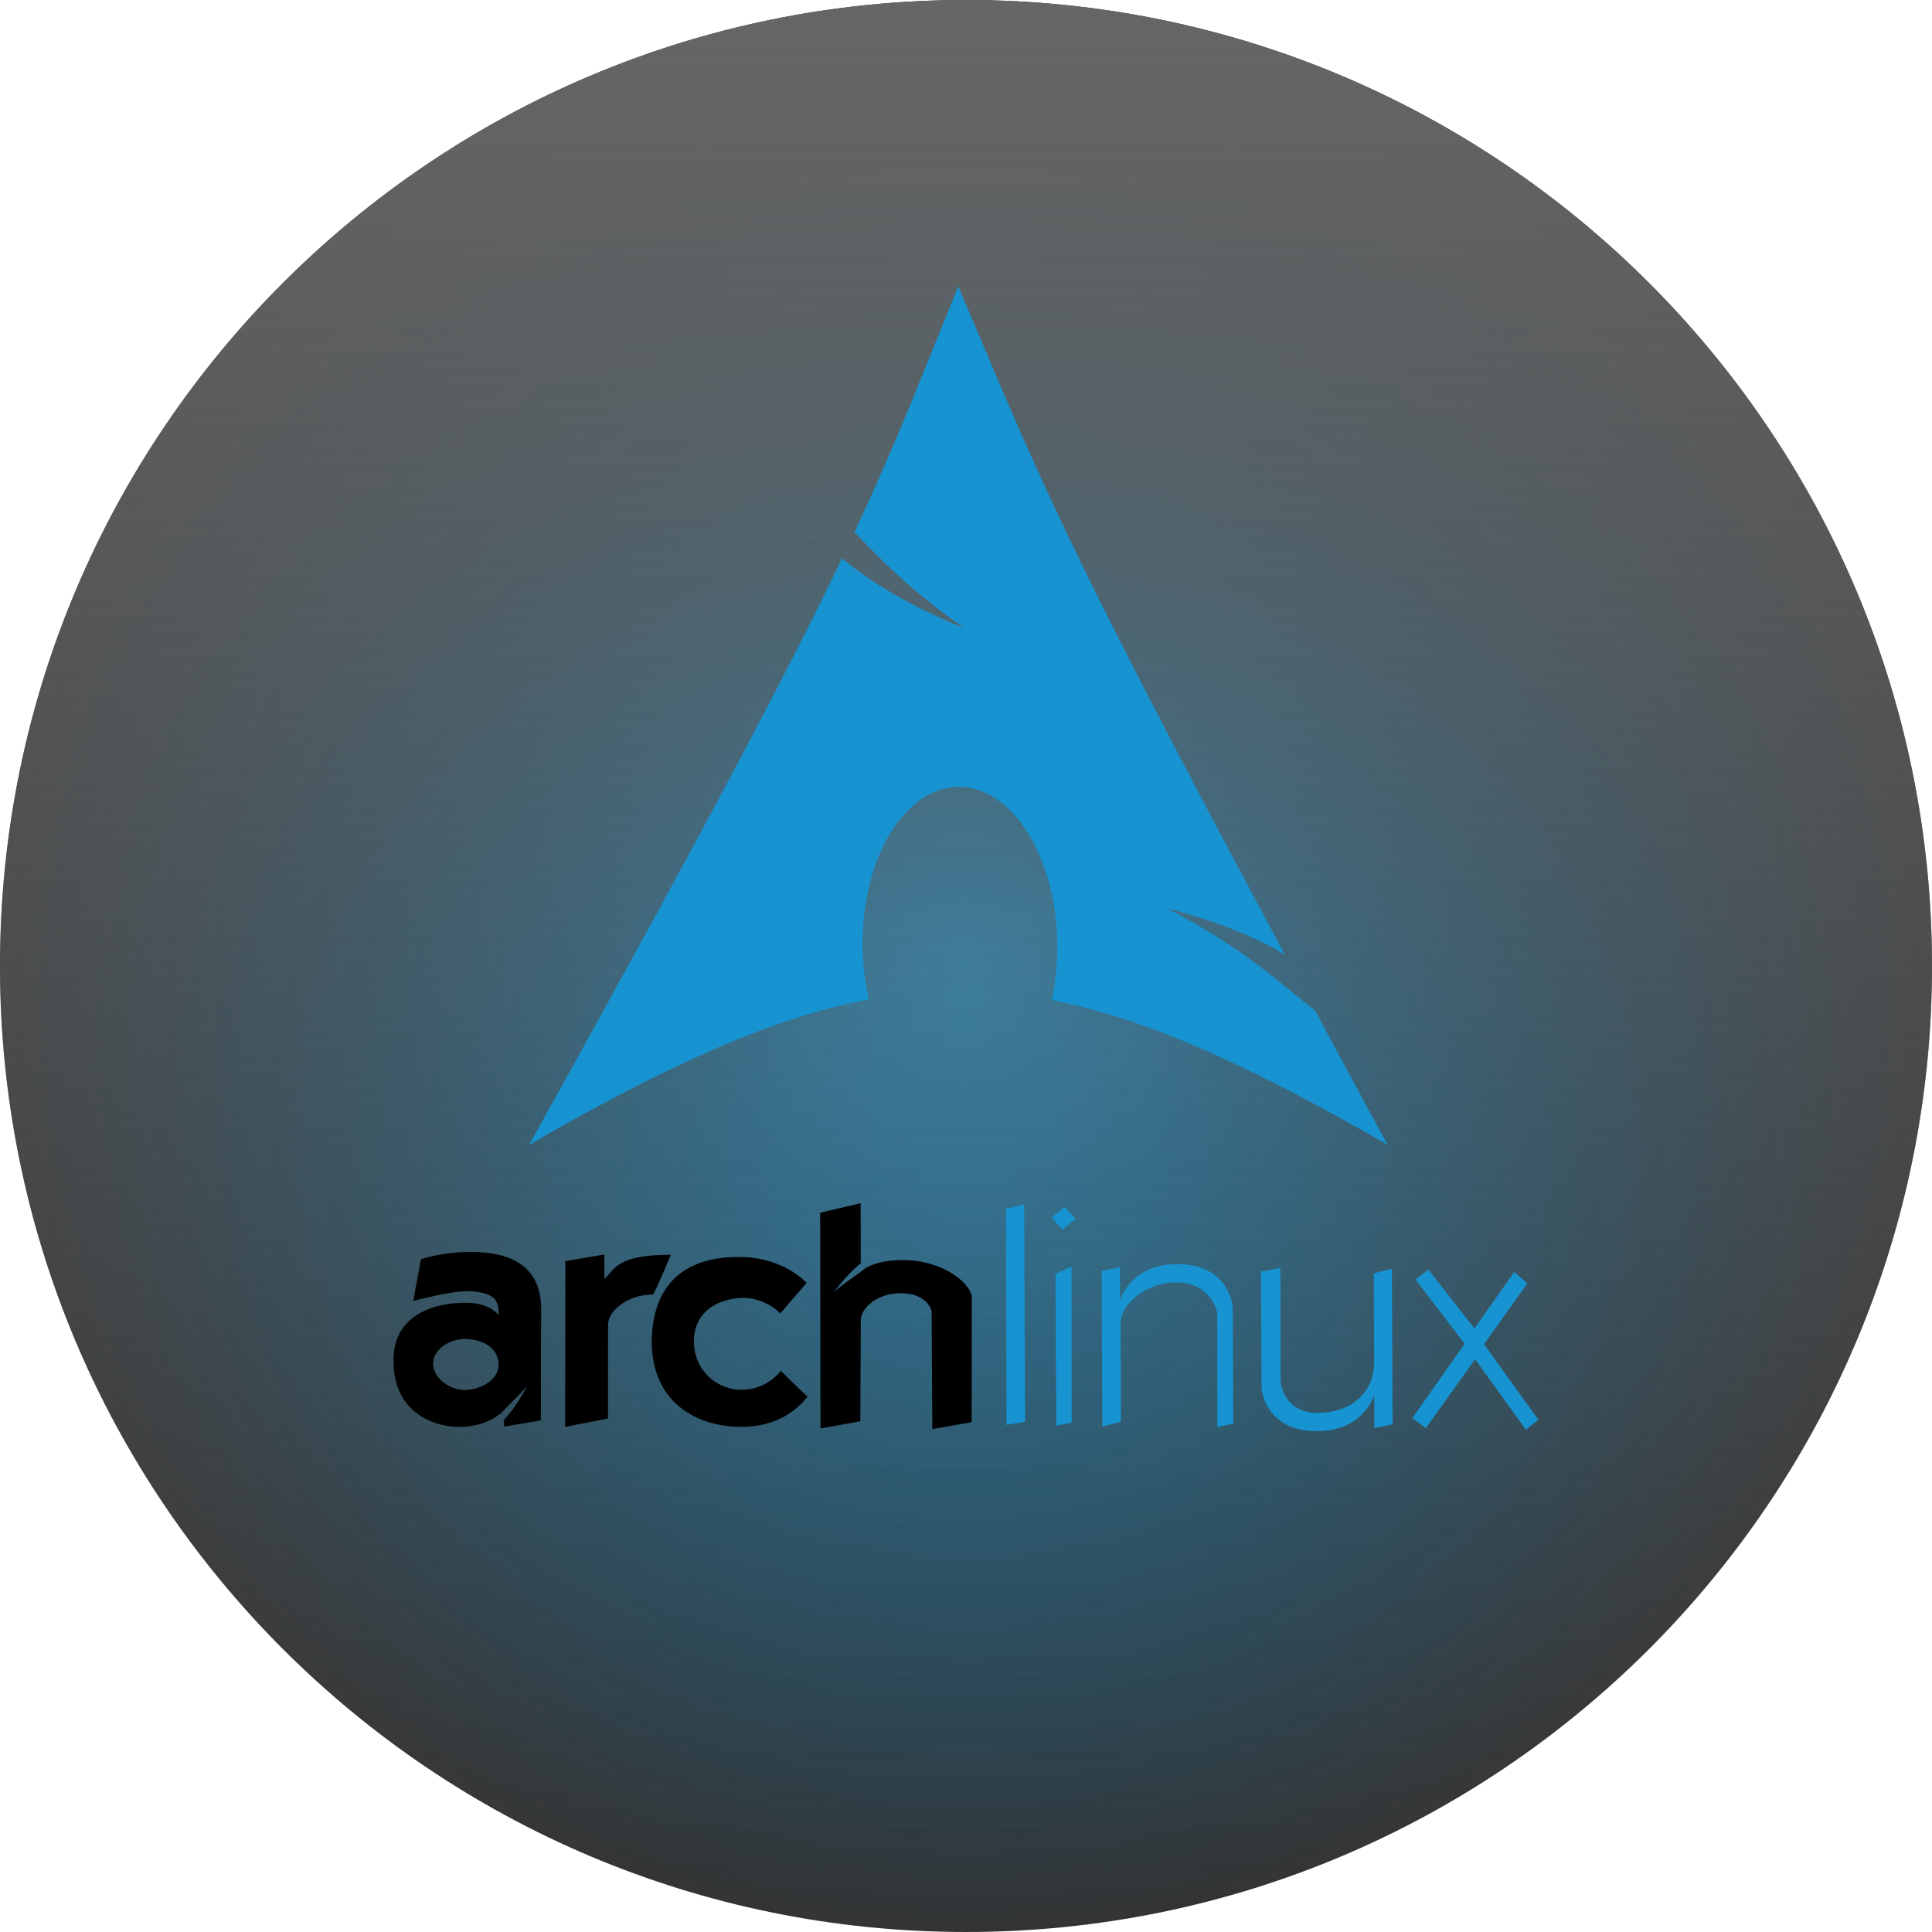
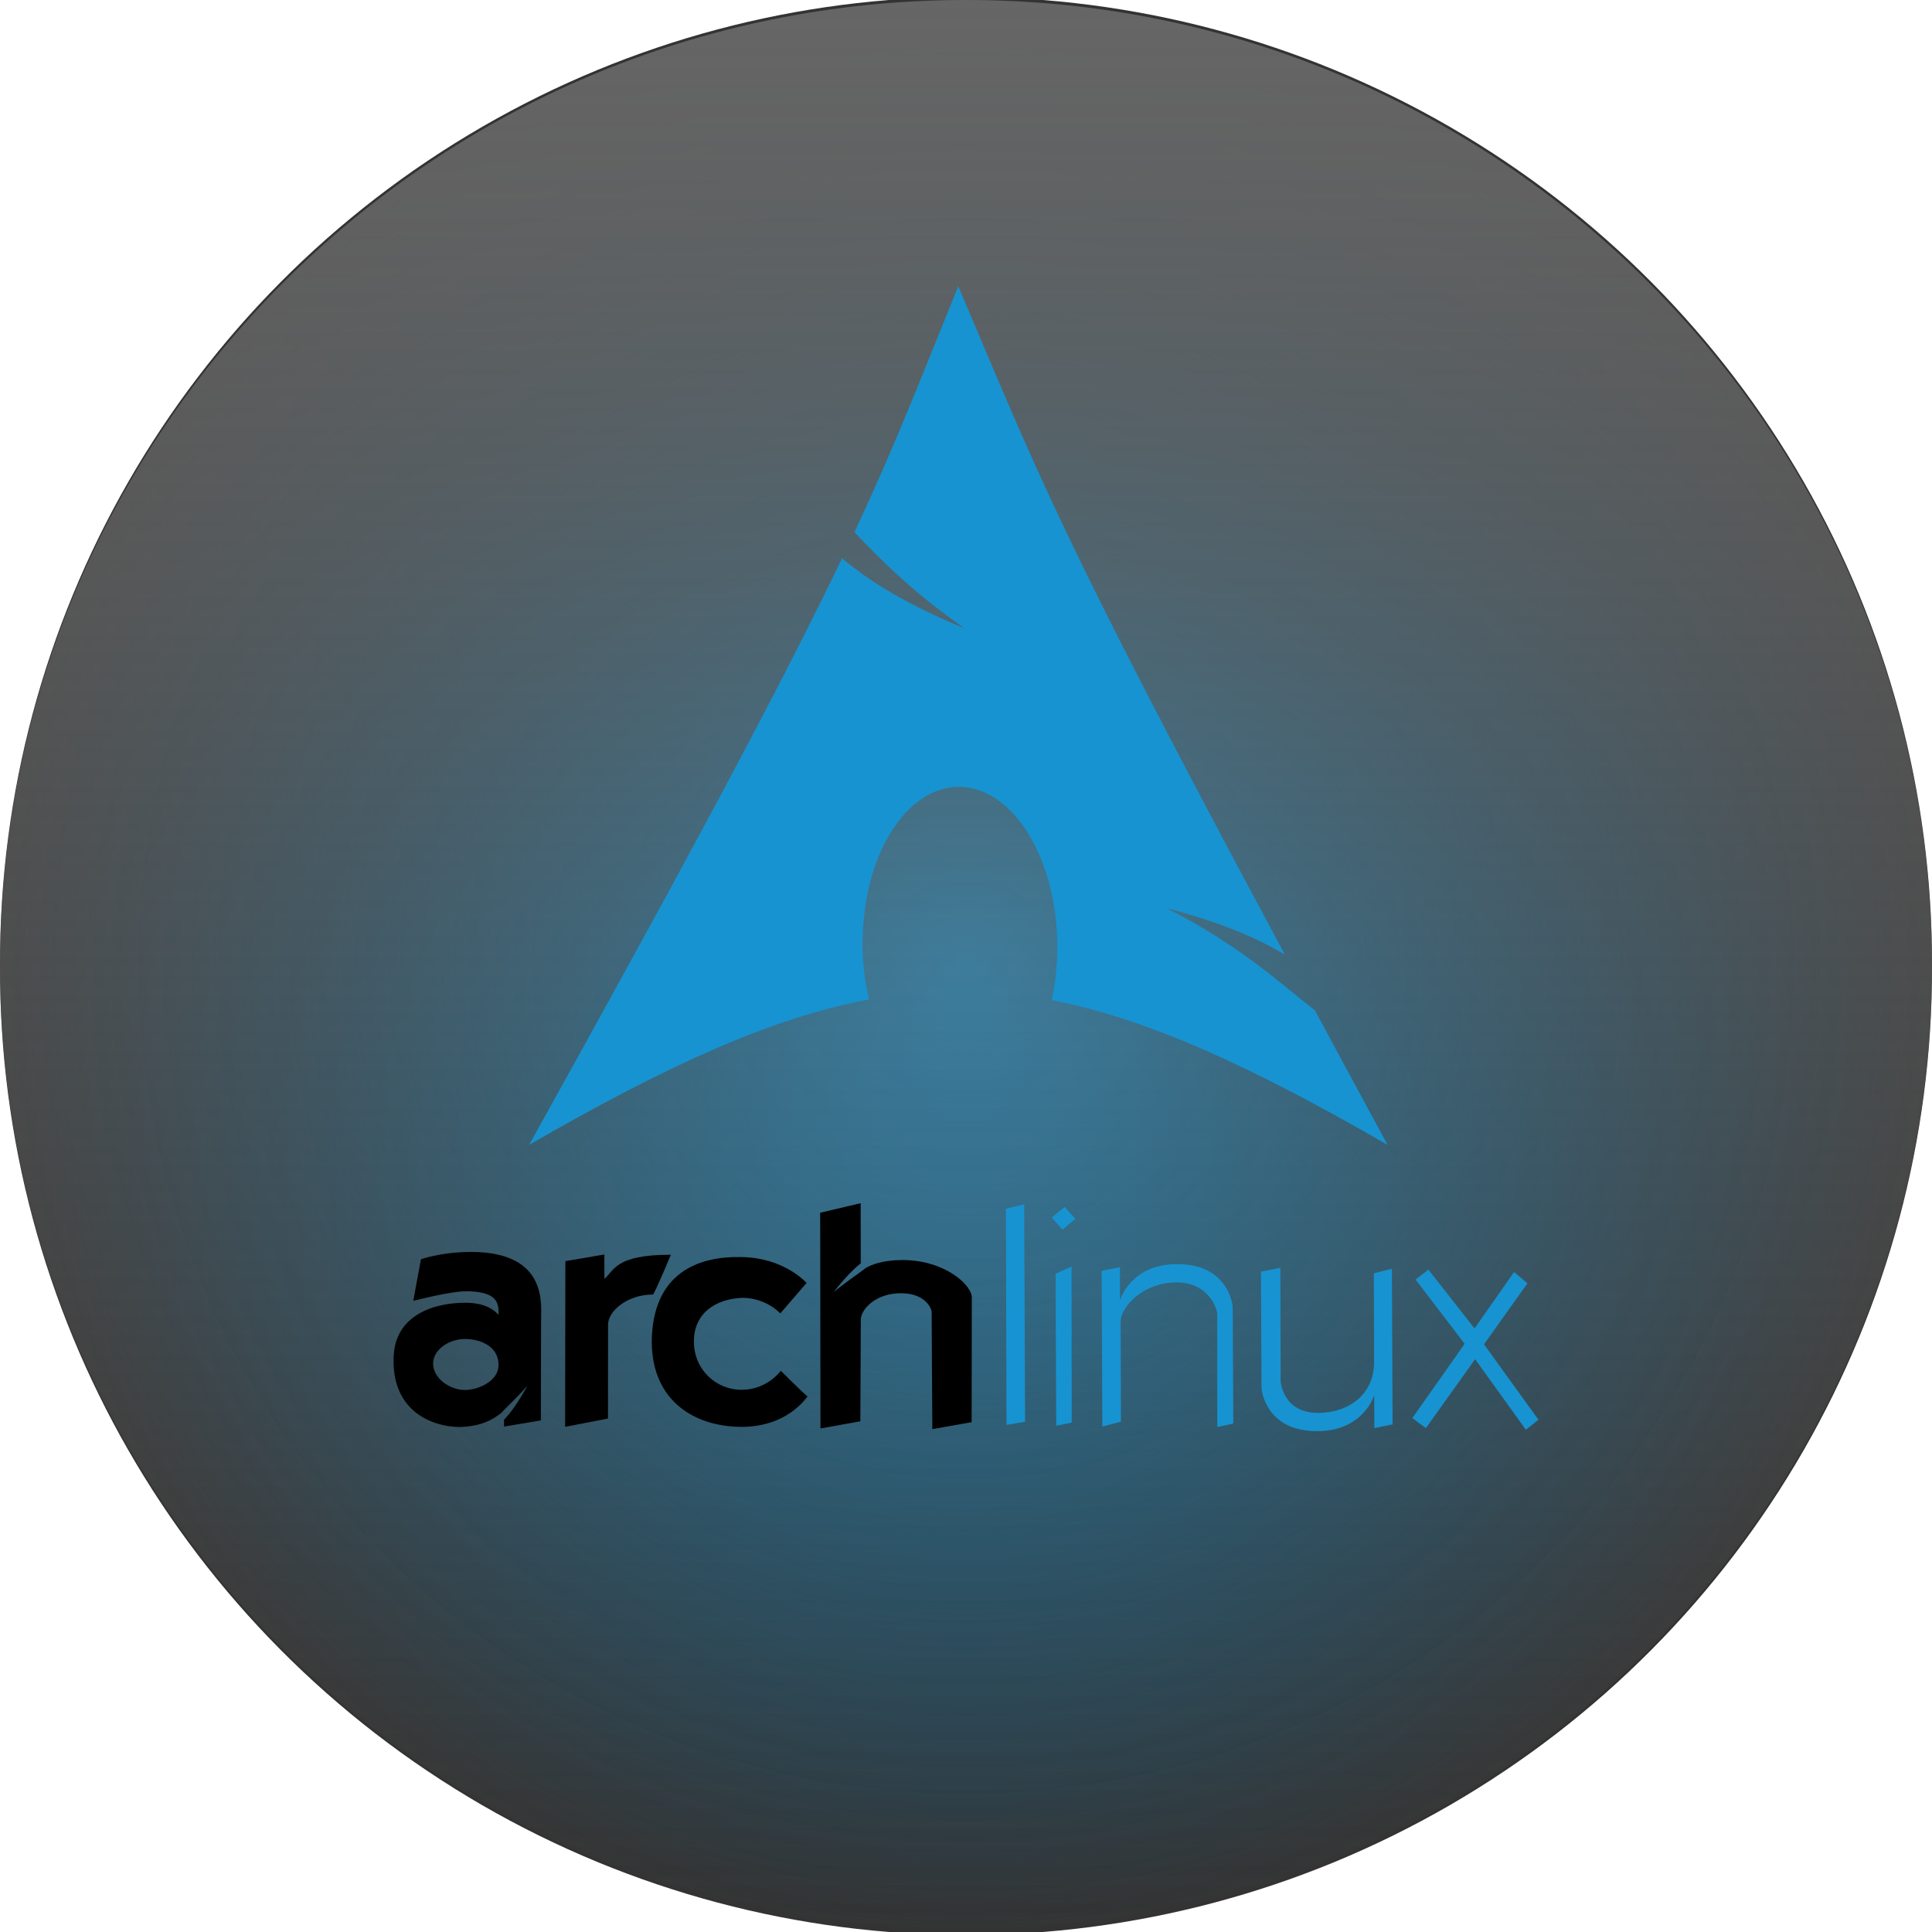
<svg xmlns="http://www.w3.org/2000/svg" xmlns:ns1="http://www.openswatchbook.org/uri/2009/osb" xmlns:xlink="http://www.w3.org/1999/xlink" id="svg3004" version="1.1" width="270" height="270" xml:space="preserve">
  <defs id="defs3008">
    <linearGradient id="linearGradient19350">
      <stop style="stop-color:#1793d1;stop-opacity:1;" offset="0" id="stop19352" />
      <stop style="stop-color:#1793d1;stop-opacity:0;" offset="1" id="stop19354" />
    </linearGradient>
    <linearGradient id="linearGradient4136">
      <stop style="stop-color:#1793d1;stop-opacity:1;" offset="0" id="stop4138" />
      <stop style="stop-color:#000000;stop-opacity:0;" offset="1" id="stop4140" />
    </linearGradient>
    <linearGradient id="linearGradient4164">
      <stop style="stop-color:#1793d1;stop-opacity:1;" offset="0" id="stop4166" />
      <stop style="stop-color:#a80030;stop-opacity:0;" offset="1" id="stop4168" />
    </linearGradient>
    <linearGradient id="linearGradient5303">
      <stop style="stop-color:#f26711;stop-opacity:1;" offset="0" id="stop5305" />
      <stop style="stop-color:#f26711;stop-opacity:0;" offset="1" id="stop5307" />
    </linearGradient>
    <linearGradient id="linearGradient5267">
      <stop style="stop-color:#666666;stop-opacity:1;" offset="0" id="stop5269" />
      <stop style="stop-color:#666666;stop-opacity:0;" offset="1" id="stop5271" />
    </linearGradient>
    <linearGradient id="linearGradient5251" ns1:paint="solid">
      <stop style="stop-color:#666666;stop-opacity:1;" offset="0" id="stop5253" />
    </linearGradient>
    <linearGradient xlink:href="#linearGradient5267" id="linearGradient5273" x1="-395.365" y1="-212.642" x2="4.763" y2="-212.642" gradientUnits="userSpaceOnUse" />
    <radialGradient xlink:href="#linearGradient5303" id="radialGradient5325" cx="-163.148" cy="-366.263" fx="-163.148" fy="-366.263" r="144.094" gradientTransform="matrix(1,0,0,0.9338842,0,-24.21576)" gradientUnits="userSpaceOnUse" />
    <radialGradient xlink:href="#linearGradient4164-9" id="radialGradient4170-9" cx="1447.778" cy="-272.917" fx="1447.778" fy="-272.917" r="223.333" gradientTransform="matrix(1,0,0,0.9751244,0,-6.788974)" gradientUnits="userSpaceOnUse" />
    <linearGradient id="linearGradient4164-9">
      <stop style="stop-color:#a80030;stop-opacity:1;" offset="0" id="stop4166-0" />
      <stop style="stop-color:#a80030;stop-opacity:0;" offset="1" id="stop4168-2" />
    </linearGradient>
    <radialGradient r="223.333" fy="-272.917" fx="1447.778" cy="-272.917" cx="1447.778" gradientTransform="matrix(1,0,0,0.9751244,0,-6.788974)" gradientUnits="userSpaceOnUse" id="radialGradient4206" xlink:href="#linearGradient4164-9" />
    <radialGradient xlink:href="#linearGradient19350" id="radialGradient19356" cx="1447.778" cy="-272.917" fx="1447.778" fy="-272.917" r="223.333" gradientTransform="matrix(1,0,0,0.9751244,0,-6.788974)" gradientUnits="userSpaceOnUse" />
    <radialGradient xlink:href="#linearGradient19350" id="radialGradient19376" gradientUnits="userSpaceOnUse" gradientTransform="matrix(1,0,0,0.9751244,0,-6.788974)" cx="1447.778" cy="-272.917" fx="1447.778" fy="-272.917" r="223.333" />
    <linearGradient xlink:href="#linearGradient5267" id="linearGradient19378" gradientUnits="userSpaceOnUse" x1="-395.365" y1="-212.642" x2="4.763" y2="-212.642" />
    <radialGradient r="125.556" fy="-292.917" fx="-318.889" cy="-292.917" cx="-318.889" gradientTransform="matrix(1,0,0,1.061947,0,18.14526)" gradientUnits="userSpaceOnUse" id="radialGradient3812" xlink:href="#linearGradient3787-8" />
    <linearGradient id="linearGradient3787-8">
      <stop style="stop-color:#000000;stop-opacity:1;" offset="0" id="stop3789-9" />
      <stop style="stop-color:#000000;stop-opacity:0;" offset="1" id="stop3791-4" />
    </linearGradient>
    <radialGradient r="125.556" fy="-292.917" fx="-318.889" cy="-292.917" cx="-318.889" gradientTransform="matrix(1,0,0,1.061947,0,18.14526)" gradientUnits="userSpaceOnUse" id="radialGradient6789" xlink:href="#linearGradient3787-8" />
    <linearGradient xlink:href="#linearGradient5267" id="linearGradient3058" gradientUnits="userSpaceOnUse" x1="-395.365" y1="-212.642" x2="4.763" y2="-212.642" />
    <radialGradient xlink:href="#linearGradient19350" id="radialGradient3060" gradientUnits="userSpaceOnUse" gradientTransform="matrix(1,0,0,0.9751244,0,-6.788974)" cx="1447.778" cy="-272.917" fx="1447.778" fy="-272.917" r="223.333" />
    <radialGradient xlink:href="#linearGradient3787-8" id="radialGradient3062" gradientUnits="userSpaceOnUse" gradientTransform="matrix(1,0,0,1.061947,0,18.14526)" cx="-318.889" cy="-292.917" fx="-318.889" fy="-292.917" r="125.556" />
    <radialGradient xlink:href="#linearGradient3787-8" id="radialGradient3083" gradientUnits="userSpaceOnUse" gradientTransform="matrix(1,0,0,1.061947,0,18.14526)" cx="-318.889" cy="-292.917" fx="-318.889" fy="-292.917" r="125.556" />
    <radialGradient xlink:href="#linearGradient19350" id="radialGradient3085" gradientUnits="userSpaceOnUse" gradientTransform="matrix(1,0,0,0.9751244,0,-6.788974)" cx="1447.778" cy="-272.917" fx="1447.778" fy="-272.917" r="223.333" />
    <linearGradient xlink:href="#linearGradient5267" id="linearGradient3087" gradientUnits="userSpaceOnUse" x1="-395.365" y1="-212.642" x2="4.763" y2="-212.642" />
+     <radialGradient xlink:href="#linearGradient3787-8" id="radialGradient3059" gradientUnits="userSpaceOnUse" gradientTransform="matrix(1,0,0,1.061947,0,18.14526)" cx="-318.889" cy="-292.917" fx="-318.889" fy="-292.917" r="125.556" />
+     <radialGradient xlink:href="#linearGradient19350" id="radialGradient3061" gradientUnits="userSpaceOnUse" gradientTransform="matrix(1,0,0,0.9751244,0,-6.788974)" cx="1447.778" cy="-272.917" fx="1447.778" fy="-272.917" r="223.333" />
+     <linearGradient xlink:href="#linearGradient5267" id="linearGradient3063" gradientUnits="userSpaceOnUse" x1="-395.365" y1="-212.642" x2="4.763" y2="-212.642" />
+     <linearGradient xlink:href="#linearGradient5267" id="linearGradient3082" gradientUnits="userSpaceOnUse" x1="-395.365" y1="-212.642" x2="4.763" y2="-212.642" />
+     <radialGradient xlink:href="#linearGradient19350" id="radialGradient3084" gradientUnits="userSpaceOnUse" gradientTransform="matrix(1,0,0,0.9751244,0,-6.788974)" cx="1447.778" cy="-272.917" fx="1447.778" fy="-272.917" r="223.333" />
+     <radialGradient xlink:href="#linearGradient3787-8" id="radialGradient3086" gradientUnits="userSpaceOnUse" gradientTransform="matrix(1,0,0,1.061947,0,18.14526)" cx="-318.889" cy="-292.917" fx="-318.889" fy="-292.917" r="125.556" />
  </defs>
  <g id="g3012" transform="matrix(1.25,0,0,-1.25,0,-512.3622)">
-     <g id="g4219" transform="translate(0,-625.8898)">
-       <path transform="matrix(1.08777,0,0,-1.008,253.295,-232.38)" d="m -34.286,-337.679 c 0,59.173 -44.452,107.143 -99.286,107.143 -54.834,0 -99.286,-47.969 -99.286,-107.143 0,-59.173 44.452,-107.143 99.286,-107.143 54.834,0 99.286,47.969 99.286,107.143 z" id="path3219" style="fill:#333333;fill-opacity:1;fill-rule:nonzero;stroke:none" />
-       <g transform="translate(-2.7324646e-6,2.2880313e-7)" id="g3064">
-         <path style="opacity:0.75;fill:url(#radialGradient3083);fill-opacity:1;fill-rule:evenodd;stroke:none" id="path5277-0" d="m -193.333,-292.917 c 0,73.638 -56.213,133.333 -125.556,133.333 -69.342,0 -125.556,-59.695 -125.556,-133.333 0,-73.638 56.213,-133.333 125.556,-133.333 69.342,0 125.556,59.695 125.556,133.333 z" transform="matrix(0,0.860177,0.81,0,345.2625,382.3009)" />
-         <path style="fill:url(#radialGradient3085);fill-opacity:1;fill-rule:nonzero;stroke:none" id="path4162" d="m 1671.111,-272.917 c 0,120.275 -99.99,217.778 -223.333,217.778 -123.344,0 -223.333,-97.502 -223.333,-217.778 0,-120.275 99.99,-217.778 223.333,-217.778 123.344,0 223.333,97.502 223.333,217.778 z" transform="matrix(0.4835821,0,0,-0.4959184,-592.1194,-27.34439)" />
-         <path style="fill:url(#linearGradient3087);fill-opacity:1;fill-rule:evenodd;stroke:none" id="path3806" d="m 4.763,-212.642 c 0,102.6 -89.572,185.774 -200.064,185.774 -110.493,0 -200.064,-83.174 -200.064,-185.774 0,-102.6 89.572,-185.774 200.064,-185.774 110.493,0 200.064,83.174 200.064,185.774 z" transform="matrix(0,-0.5398262,-0.5813513,0,-15.61973,2.571423)" />
-         <g id="g19335" transform="matrix(0.8888889,0,0,0.8888888,12,13.33334)">
-           <path style="fill:#1793d1;fill-opacity:1;fill-rule:evenodd;stroke:none" id="path2518" d="m 107.028,192 c -4.807,-11.785 -7.706,-19.495 -13.058,-30.93 3.281,-3.478 7.309,-7.529 13.85,-12.104 -7.032,2.894 -11.829,5.799 -15.414,8.814 -6.849,-14.293 -17.581,-34.652 -39.358,-73.78 17.116,9.881 30.384,15.973 42.749,18.298 -0.531,2.284 -0.833,4.754 -0.812,7.331 l 0.02,0.548 c 0.272,10.966 5.976,19.398 12.733,18.826 6.757,-0.573 12.01,-9.932 11.738,-20.897 -0.051,-2.063 -0.284,-4.048 -0.691,-5.889 12.231,-2.393 25.357,-8.469 42.241,-18.217 -3.329,6.129 -6.301,11.655 -9.139,16.917 -4.47,3.465 -9.133,7.974 -18.643,12.855 6.537,-1.699 11.217,-3.658 14.866,-5.849 -28.853,53.719 -31.189,60.858 -41.084,84.077 z" />
-           <g id="g19322">
-             <g transform="matrix(0.2026,0,0,-0.2026,-23.12595,133.1595)" id="g2809" style="fill:#000000;fill-opacity:1">
-               <path d="m 339.969,309.094 c -14.471,-0.024 -26.481,2.944 -31.125,4.562 l -4.781,25.812 c -0.012,0.095 23.795,-6.349 34.281,-5.969 17.362,0.624 18.959,6.635 18.656,14.75 0.296,0.475 -4.479,-7.332 -19.5,-7.594 -18.95,-0.327 -45.693,6.709 -45.656,35.312 -0.511,32.174 24.034,41.639 40.75,41.812 15.028,-0.274 22.078,-5.691 25.938,-8.594 5.071,-5.302 10.873,-10.634 16.406,-17.031 -5.236,9.513 -9.775,16.09 -14.5,21.125 l 0,4.25 22.844,-3.844 0.156,-62.094 c -0.231,-8.788 5.041,-42.418 -43.469,-42.5 z m -3.281,54.062 c 9.469,0.13 20.328,4.797 20.344,16.031 0.049,10.218 -12.8,15.712 -21.156,15.625 -8.36,-0.087 -19.451,-6.57 -19.5,-16.531 0.16,-8.904 10.46,-15.354 20.312,-15.125 z" id="path2284" style="fill:#000000;fill-opacity:1;fill-rule:evenodd;stroke:none" />
-               <path d="m 398.501,314.831 -0.155,102.827 26.612,-5.127 0.045,-58.302 c 0.006,-8.681 12.406,-18.825 27.963,-18.663 3.302,-5.974 9.509,-21.242 11.021,-24.715 -34.756,-0.083 -35.199,9.99 -41.244,14.945 -0.063,-9.453 -0.021,-15.127 -0.021,-15.127 l -24.22,4.162 z" id="path2286" style="fill:#000000;fill-opacity:1;fill-rule:evenodd;stroke:none" />
-               <path d="m 548.269,328.331 c -0.257,-0.121 -13.879,-15.934 -41.266,-16.059 -25.652,-0.426 -54.426,9.519 -54.886,52.533 0.225,37.819 27.64,52.598 55.031,52.886 29.313,0.305 40.977,-18.329 41.676,-18.791 -3.498,-3.032 -16.598,-16.013 -16.598,-16.013 0,0 -8.182,11.651 -24.058,11.799 -15.879,0.151 -29.682,-12.273 -29.878,-29.609 -0.203,-17.336 12.689,-26.728 29.997,-27.487 14.985,-0.003 23.63,9.673 23.63,9.673 l 16.352,-18.932 z" id="path2288" style="fill:#000000;fill-opacity:1;fill-rule:evenodd;stroke:none" />
-               <path d="m 581.812,278.844 -25.125,5.906 0.188,133.938 24.75,-4.469 0.281,-63.031 c 0.053,-6.609 9.561,-16.759 25.438,-16.438 15.18,0.158 18.572,10.118 18.531,11.375 l 0.438,72.969 24.406,-4.312 0.094,-77.375 c 0.161,-7.445 -16.308,-23.17 -42.781,-23.281 -12.581,0.02 -19.548,2.868 -23.094,4.969 -6.067,4.686 -13,9.175 -19.812,14.906 6.298,-8.091 11.586,-13.685 16.75,-17.844 l -0.062,-37.312 z" id="path2290" style="fill:#000000;fill-opacity:1;fill-rule:evenodd;stroke:none" />
-             </g>
-             <g transform="matrix(0.2999454,0,0.00424457,-0.2999454,-9.830424,264.8661)" id="g5326" style="fill:#1793d1;fill-opacity:1;stroke:none">
-               <path d="m 400.676,629.796 7.682,-1.916 -0.929,91.208 -7.796,1.324 1.043,-90.616 z" id="path2292" style="fill:#1793d1;fill-opacity:1;fill-rule:evenodd;stroke:none" />
-               <path d="m 421.103,657.018 6.751,-2.987 -0.868,65.399 -6.498,1.339 0.615,-63.752 z m -1.261,-23.583 5.472,-4.415 4.423,5 -5.476,4.532 -4.419,-5.116 z" id="path2294" style="fill:#1793d1;fill-opacity:1;fill-rule:evenodd;stroke:none" />
-               <path d="m 440.443,655.826 7.678,-1.562 -0.157,13.672 c -0.007,0.587 4.419,-15.274 24.685,-14.921 19.68,0.11 22.684,15.346 22.529,18.762 l -0.438,48.078 -6.73,1.456 0.633,-47.489 c 0.097,-1.387 -2.881,-13.114 -16.789,-13.158 -13.905,-0.04 -23.684,10.1 -23.758,16.579 l -0.481,41.835 -7.804,2.031 0.633,-65.285 z" id="path2296" style="fill:#1793d1;fill-opacity:1;fill-rule:evenodd;stroke:none" />
-               <path d="m 561.533,720.202 -7.678,1.562 0.157,-13.672 c 0.007,-0.587 -4.422,15.274 -24.685,14.921 -19.68,-0.109 -22.684,-15.346 -22.529,-18.762 l 0.438,-48.079 8.157,-1.642 -0.546,47.49 c -0.015,1.297 1.368,13.3 15.276,13.343 13.905,0.041 23.766,-8.374 24.015,-21.044 l 0.431,-37.469 7.598,-1.932 -0.633,65.285 z" id="path2298" style="fill:#1793d1;fill-opacity:1;fill-rule:evenodd;stroke:none" />
-               <path d="m 577.455,655.287 -5.427,4.2 20.199,26.933 -22.391,31.116 5.635,4.226 21.044,-28.897 20.878,29.582 5.327,-4.201 -22.376,-31.629 18.57,-25.578 -5.532,-4.734 -16.921,23.668 -19.006,-24.687 z" id="path2300" style="fill:#1793d1;fill-opacity:1;fill-rule:evenodd;stroke:none" />
-             </g>
+     <g id="g3088">
+       <path transform="matrix(1.08777,0,0,-1.008,253.295,-858.2697)" d="m -34.286,-337.679 a 99.286,107.143 0 1 1 -198.571,0 99.286,107.143 0 1 1 198.571,0 z" id="path3219" style="fill:#333333;fill-opacity:1;fill-rule:nonzero;stroke:none" />
+       <path transform="matrix(0,0.860177,0.81,0,345.2625,-243.5889)" d="m -193.333,-292.917 a 125.556,133.333 0 1 1 -251.111,0 125.556,133.333 0 1 1 251.111,0 z" id="path5277-0" style="opacity:0.75;fill:url(#radialGradient3086);fill-opacity:1;fill-rule:evenodd;stroke:none" />
+       <path transform="matrix(0.4835821,0,0,-0.4959184,-592.1194,-653.2341)" d="m 1671.111,-272.917 a 223.333,217.778 0 1 1 -446.667,0 223.333,217.778 0 1 1 446.667,0 z" id="path4162" style="fill:url(#radialGradient3084);fill-opacity:1;fill-rule:nonzero;stroke:none" />
+       <path transform="matrix(0,-0.5398262,-0.5813513,0,-15.61974,-623.3183)" d="m 4.763,-212.642 a 200.064,185.774 0 1 1 -400.129,0 200.064,185.774 0 1 1 400.129,0 z" id="path3806" style="fill:url(#linearGradient3082);fill-opacity:1;fill-rule:evenodd;stroke:none" />
+       <g transform="matrix(0.8888889,0,0,0.8888888,12,-612.5564)" id="g19335">
+         <path d="m 107.028,192 c -4.807,-11.785 -7.706,-19.495 -13.058,-30.93 3.281,-3.478 7.309,-7.529 13.85,-12.104 -7.032,2.894 -11.829,5.799 -15.414,8.814 -6.849,-14.293 -17.581,-34.652 -39.358,-73.78 17.116,9.881 30.384,15.973 42.749,18.298 -0.531,2.284 -0.833,4.754 -0.812,7.331 l 0.02,0.548 c 0.272,10.966 5.976,19.398 12.733,18.826 6.757,-0.573 12.01,-9.932 11.738,-20.897 -0.051,-2.063 -0.284,-4.048 -0.691,-5.889 12.231,-2.393 25.357,-8.469 42.241,-18.217 -3.329,6.129 -6.301,11.655 -9.139,16.917 -4.47,3.465 -9.133,7.974 -18.643,12.855 6.537,-1.699 11.217,-3.658 14.866,-5.849 -28.853,53.719 -31.189,60.858 -41.084,84.077 z" id="path2518" style="fill:#1793d1;fill-opacity:1;fill-rule:evenodd;stroke:none" />
+         <g id="g19322">
+           <g style="fill:#000000;fill-opacity:1" id="g2809" transform="matrix(0.2026,0,0,-0.2026,-23.12595,133.1595)">
+             <path style="fill:#000000;fill-opacity:1;fill-rule:evenodd;stroke:none" id="path2284" d="m 339.969,309.094 c -14.471,-0.024 -26.481,2.944 -31.125,4.562 l -4.781,25.812 c -0.012,0.095 23.795,-6.349 34.281,-5.969 17.362,0.624 18.959,6.635 18.656,14.75 0.296,0.475 -4.479,-7.332 -19.5,-7.594 -18.95,-0.327 -45.693,6.709 -45.656,35.312 -0.511,32.174 24.034,41.639 40.75,41.812 15.028,-0.274 22.078,-5.691 25.938,-8.594 5.071,-5.302 10.873,-10.634 16.406,-17.031 -5.236,9.513 -9.775,16.09 -14.5,21.125 l 0,4.25 22.844,-3.844 0.156,-62.094 c -0.231,-8.788 5.041,-42.418 -43.469,-42.5 z m -3.281,54.062 c 9.469,0.13 20.328,4.797 20.344,16.031 0.049,10.218 -12.8,15.712 -21.156,15.625 -8.36,-0.087 -19.451,-6.57 -19.5,-16.531 0.16,-8.904 10.46,-15.354 20.312,-15.125 z" />
+             <path style="fill:#000000;fill-opacity:1;fill-rule:evenodd;stroke:none" id="path2286" d="m 398.501,314.831 -0.155,102.827 26.612,-5.127 0.045,-58.302 c 0.006,-8.681 12.406,-18.825 27.963,-18.663 3.302,-5.974 9.509,-21.242 11.021,-24.715 -34.756,-0.083 -35.199,9.99 -41.244,14.945 -0.063,-9.453 -0.021,-15.127 -0.021,-15.127 l -24.22,4.162 z" />
+             <path style="fill:#000000;fill-opacity:1;fill-rule:evenodd;stroke:none" id="path2288" d="m 548.269,328.331 c -0.257,-0.121 -13.879,-15.934 -41.266,-16.059 -25.652,-0.426 -54.426,9.519 -54.886,52.533 0.225,37.819 27.64,52.598 55.031,52.886 29.313,0.305 40.977,-18.329 41.676,-18.791 -3.498,-3.032 -16.598,-16.013 -16.598,-16.013 0,0 -8.182,11.651 -24.058,11.799 -15.879,0.151 -29.682,-12.273 -29.878,-29.609 -0.203,-17.336 12.689,-26.728 29.997,-27.487 14.985,-0.003 23.63,9.673 23.63,9.673 l 16.352,-18.932 z" />
+             <path style="fill:#000000;fill-opacity:1;fill-rule:evenodd;stroke:none" id="path2290" d="m 581.812,278.844 -25.125,5.906 0.188,133.938 24.75,-4.469 0.281,-63.031 c 0.053,-6.609 9.561,-16.759 25.438,-16.438 15.18,0.158 18.572,10.118 18.531,11.375 l 0.438,72.969 24.406,-4.312 0.094,-77.375 c 0.161,-7.445 -16.308,-23.17 -42.781,-23.281 -12.581,0.02 -19.548,2.868 -23.094,4.969 -6.067,4.686 -13,9.175 -19.812,14.906 6.298,-8.091 11.586,-13.685 16.75,-17.844 l -0.062,-37.312 z" />
+           </g>
+           <g style="fill:#1793d1;fill-opacity:1;stroke:none" id="g5326" transform="matrix(0.2999454,0,0.00424457,-0.2999454,-9.830424,264.8661)">
+             <path style="fill:#1793d1;fill-opacity:1;fill-rule:evenodd;stroke:none" id="path2292" d="m 400.676,629.796 7.682,-1.916 -0.929,91.208 -7.796,1.324 1.043,-90.616 z" />
+             <path style="fill:#1793d1;fill-opacity:1;fill-rule:evenodd;stroke:none" id="path2294" d="m 421.103,657.018 6.751,-2.987 -0.868,65.399 -6.498,1.339 0.615,-63.752 z m -1.261,-23.583 5.472,-4.415 4.423,5 -5.476,4.532 -4.419,-5.116 z" />
+             <path style="fill:#1793d1;fill-opacity:1;fill-rule:evenodd;stroke:none" id="path2296" d="m 440.443,655.826 7.678,-1.562 -0.157,13.672 c -0.007,0.587 4.419,-15.274 24.685,-14.921 19.68,0.11 22.684,15.346 22.529,18.762 l -0.438,48.078 -6.73,1.456 0.633,-47.489 c 0.097,-1.387 -2.881,-13.114 -16.789,-13.158 -13.905,-0.04 -23.684,10.1 -23.758,16.579 l -0.481,41.835 -7.804,2.031 0.633,-65.285 z" />
+             <path style="fill:#1793d1;fill-opacity:1;fill-rule:evenodd;stroke:none" id="path2298" d="m 561.533,720.202 -7.678,1.562 0.157,-13.672 c 0.007,-0.587 -4.422,15.274 -24.685,14.921 -19.68,-0.109 -22.684,-15.346 -22.529,-18.762 l 0.438,-48.079 8.157,-1.642 -0.546,47.49 c -0.015,1.297 1.368,13.3 15.276,13.343 13.905,0.041 23.766,-8.374 24.015,-21.044 l 0.431,-37.469 7.598,-1.932 -0.633,65.285 z" />
+             <path style="fill:#1793d1;fill-opacity:1;fill-rule:evenodd;stroke:none" id="path2300" d="m 577.455,655.287 -5.427,4.2 20.199,26.933 -22.391,31.116 5.635,4.226 21.044,-28.897 20.878,29.582 5.327,-4.201 -22.376,-31.629 18.57,-25.578 -5.532,-4.734 -16.921,23.668 -19.006,-24.687 z" />
          </g>
        </g>
      </g>
    </g>
  </g>
</svg>
